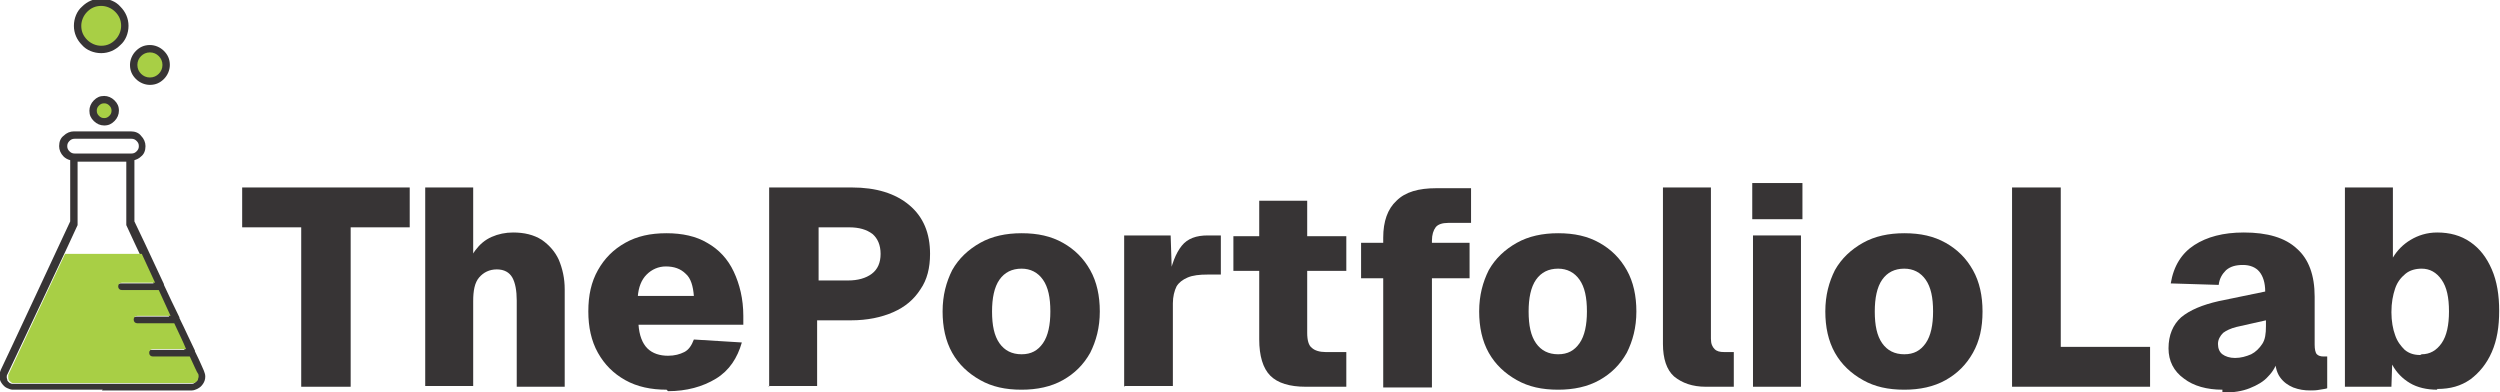
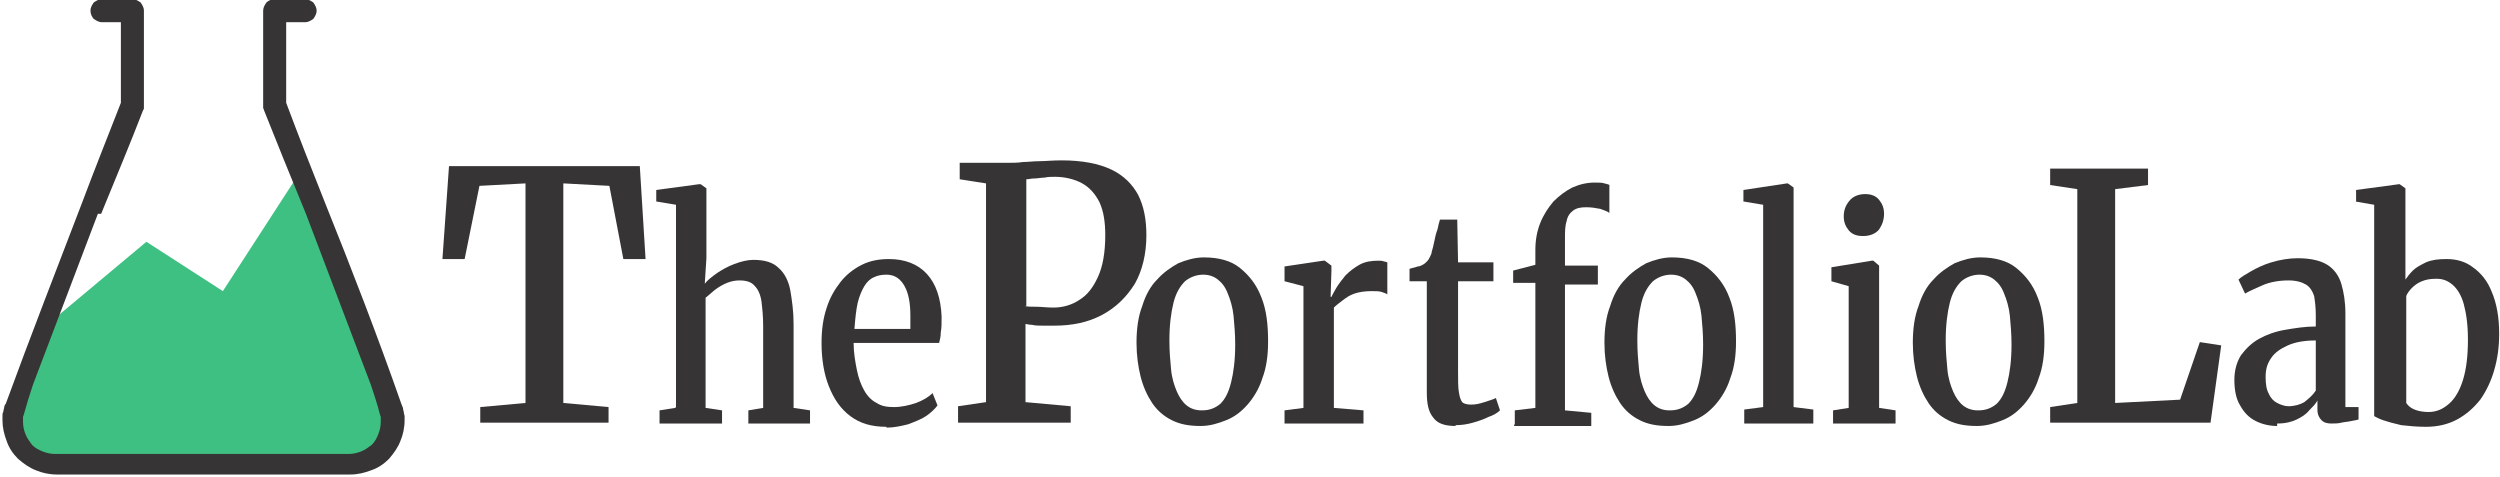
- <svg xmlns="http://www.w3.org/2000/svg" xml:space="preserve" width="33.866mm" height="5.309mm" version="1.1" shape-rendering="geometricPrecision" text-rendering="geometricPrecision" image-rendering="optimizeQuality" fill-rule="evenodd" clip-rule="evenodd" viewBox="0 0 3387 531">
+ <svg xmlns="http://www.w3.org/2000/svg" xml:space="preserve" width="30.4mm" height="5.8mm" version="1.1" shape-rendering="geometricPrecision" text-rendering="geometricPrecision" image-rendering="optimizeQuality" fill-rule="evenodd" clip-rule="evenodd" viewBox="0 0 3040 580">
  <g id="Layer_x0020_1">
-     <path fill="#373435" fill-rule="nonzero" d="M139 188l-38 0c-3,0 -5,1 -7,3 -2,2 -3,4 -3,7 0,3 1,5 3,7 2,2 4,3 7,3 25,0 51,0 77,0 3,0 5,-1 7,-3 2,-2 3,-4 3,-7 0,-3 -1,-5 -3,-7 -2,-2 -4,-3 -7,-3l-38 0zm0 340l-122 0c-2,0 -5,-1 -7,-2 -3,-1 -6,-4 -8,-7 -2,-3 -3,-6 -3,-10 0,-3 1,-5 2,-8 5,-10 87,-186 94,-201l0 -83c-4,-1 -7,-3 -9,-5 -4,-4 -6,-9 -6,-14 0,-6 2,-11 6,-14 4,-4 9,-6 14,-6l77 0c6,0 11,2 14,6 4,4 6,9 6,14 0,6 -2,11 -6,14 -3,3 -6,4 -9,5l0 83c3,6 21,44 40,85 0,0 0,1 0,1 7,15 14,30 21,44 0,0 0,0 0,1 8,16 15,32 21,44 0,0 0,0 0,1 7,14 11,24 12,26 1,3 2,5 2,8 0,4 -1,7 -3,10 -2,3 -4,5 -8,7 -2,1 -5,2 -7,2l-122 0zm-34 -309l0 84 0 0c0,1 0,1 0,2 0,1 -91,194 -95,202 -1,1 -1,3 -1,4 0,2 1,3 1,5 1,1 2,2 3,3 1,0 2,1 3,1l122 0 122 0c1,0 2,0 3,-1 1,-1 3,-2 3,-3 1,-1 1,-3 1,-5 0,-1 0,-3 -1,-4 -1,-2 -5,-10 -11,-23l-50 0c-3,0 -5,-2 -5,-5 0,-3 2,-5 5,-5l45 0c-5,-10 -10,-22 -16,-35l-50 0c-3,0 -5,-2 -5,-5 0,-3 2,-5 5,-5l45 0 -16 -35 -50 0c-3,0 -5,-2 -5,-5 0,-3 2,-5 5,-5l45 0c-20,-42 -37,-79 -37,-79 0,-1 0,-1 0,-2l0 0 0 -84c-22,0 -45,0 -67,0z" />
-     <path fill="#A8CF45" d="M86 344l106 0 18 39 -45 0c-3,0 -5,2 -5,5 0,3 2,5 5,5l50 0 16 35 -45 0c-3,0 -5,2 -5,5 0,3 2,5 5,5l50 0c6,13 12,25 16,35l-45 0c-3,0 -5,2 -5,5 0,3 2,5 5,5l50 0c6,13 10,22 11,23 1,1 1,3 1,4 0,2 -1,3 -1,5 -1,1 -2,2 -3,3 -1,0 -2,1 -3,1l-122 0 -122 0c-1,0 -2,0 -3,-1 -1,-1 -3,-2 -3,-3 -1,-1 -1,-3 -1,-5 0,-1 0,-3 1,-4 3,-6 49,-105 76,-162z" />
-     <polygon fill="#373435" fill-rule="nonzero" points="408,524 408,308 328,308 328,254 555,254 555,308 475,308 475,524 " />
-     <path id="1" fill="#373435" fill-rule="nonzero" d="M576 524l0 -270 65 0 0 114 -9 1c2,-12 6,-22 12,-30 6,-8 13,-14 22,-18 9,-4 19,-6 29,-6 15,0 28,3 39,10 10,7 18,16 23,27 5,12 8,25 8,40l0 132 -65 0 0 -117c0,-13 -2,-24 -6,-31 -4,-7 -11,-11 -21,-11 -10,0 -18,4 -24,11 -6,7 -8,18 -8,32l0 115 -65 0z" />
-     <path id="2" fill="#373435" fill-rule="nonzero" d="M903 528c-21,0 -40,-4 -56,-13 -16,-9 -28,-21 -37,-37 -9,-16 -13,-35 -13,-56 0,-22 4,-40 13,-56 9,-16 21,-28 37,-37 16,-9 34,-13 56,-13 21,0 40,4 55,13 16,9 28,22 36,39 8,17 13,37 13,60l0 12 -142 0c1,14 5,25 12,32 7,7 17,10 28,10 9,0 16,-2 22,-5 6,-3 10,-9 13,-17l65 4c-6,21 -17,38 -35,49 -18,11 -40,17 -65,17zm-39 -127l76 0c-1,-13 -4,-24 -11,-30 -7,-7 -16,-10 -27,-10 -10,0 -19,4 -26,11 -7,7 -11,17 -12,30z" />
-     <path id="3" fill="#373435" fill-rule="nonzero" d="M1042 524l0 -270 112 0c33,0 59,8 78,24 19,16 28,38 28,66 0,19 -4,35 -13,48 -9,14 -21,24 -37,31 -16,7 -35,11 -57,11l-46 0 0 89 -66 0zm66 -144l41 0c13,0 24,-3 32,-9 8,-6 12,-15 12,-27 0,-12 -4,-21 -11,-27 -8,-6 -18,-9 -32,-9l-41 0 0 72z" />
-     <path id="4" fill="#373435" fill-rule="nonzero" d="M1384 528c-22,0 -40,-4 -56,-13 -16,-9 -29,-21 -38,-37 -9,-16 -13,-35 -13,-56 0,-22 5,-40 13,-56 9,-16 22,-28 38,-37 16,-9 35,-13 56,-13 22,0 40,4 56,13 16,9 28,21 37,37 9,16 13,35 13,56 0,22 -5,40 -13,56 -9,16 -21,28 -37,37 -16,9 -35,13 -56,13zm0 -48c13,0 22,-5 29,-15 7,-10 10,-25 10,-43 0,-19 -3,-33 -10,-43 -7,-10 -17,-15 -29,-15 -13,0 -23,5 -30,15 -7,10 -10,25 -10,43 0,19 3,33 10,43 7,10 17,15 30,15z" />
-     <path id="5" fill="#373435" fill-rule="nonzero" d="M1523 524l0 -205 63 0 2 62 -5 -1c4,-22 10,-37 18,-47 8,-10 20,-14 35,-14l18 0 0 53 -18 0c-11,0 -20,1 -27,4 -7,3 -12,7 -15,12 -3,6 -5,14 -5,23l0 112 -65 0z" />
-     <path id="6" fill="#373435" fill-rule="nonzero" d="M1769 524c-22,0 -38,-5 -48,-15 -10,-10 -15,-27 -15,-49l0 -188 65 0 0 179c0,10 2,17 6,20 4,4 11,6 19,6l28 0 0 47 -55 0zm-98 -157l0 -47 153 0 0 47 -153 0z" />
-     <path id="7" fill="#373435" fill-rule="nonzero" d="M1874 524l0 -202c0,-22 6,-39 18,-50 12,-12 30,-17 54,-17l47 0 0 47 -31 0c-8,0 -14,2 -17,6 -3,4 -5,10 -5,18l0 199 -66 0zm-30 -147l0 -48 147 0 0 48 -147 0z" />
-     <path id="8" fill="#373435" fill-rule="nonzero" d="M2111 528c-22,0 -40,-4 -56,-13 -16,-9 -29,-21 -38,-37 -9,-16 -13,-35 -13,-56 0,-22 5,-40 13,-56 9,-16 22,-28 38,-37 16,-9 35,-13 56,-13 22,0 40,4 56,13 16,9 28,21 37,37 9,16 13,35 13,56 0,22 -5,40 -13,56 -9,16 -21,28 -37,37 -16,9 -35,13 -56,13zm0 -48c13,0 22,-5 29,-15 7,-10 10,-25 10,-43 0,-19 -3,-33 -10,-43 -7,-10 -17,-15 -29,-15 -13,0 -23,5 -30,15 -7,10 -10,25 -10,43 0,19 3,33 10,43 7,10 17,15 30,15z" />
-     <path id="9" fill="#373435" fill-rule="nonzero" d="M2311 524c-18,0 -32,-5 -43,-14 -10,-9 -15,-24 -15,-44l0 -212 65 0 0 205c0,7 2,11 5,14 3,3 7,4 13,4l13 0 0 47 -38 0z" />
-     <path id="10" fill="#373435" fill-rule="nonzero" d="M2375 524l0 -205 65 0 0 205 -65 0zm-1 -227l0 -49 68 0 0 49 -68 0z" />
-     <path id="11" fill="#373435" fill-rule="nonzero" d="M2580 528c-22,0 -40,-4 -56,-13 -16,-9 -29,-21 -38,-37 -9,-16 -13,-35 -13,-56 0,-22 5,-40 13,-56 9,-16 22,-28 38,-37 16,-9 35,-13 56,-13 22,0 40,4 56,13 16,9 28,21 37,37 9,16 13,35 13,56 0,22 -4,40 -13,56 -9,16 -21,28 -37,37 -16,9 -35,13 -56,13zm0 -48c13,0 22,-5 29,-15 7,-10 10,-25 10,-43 0,-19 -3,-33 -10,-43 -7,-10 -17,-15 -29,-15 -13,0 -23,5 -30,15 -7,10 -10,25 -10,43 0,19 3,33 10,43 7,10 17,15 30,15z" />
-     <polygon id="12" fill="#373435" fill-rule="nonzero" points="2726,524 2726,254 2792,254 2792,508 2755,470 2913,470 2913,524 " />
-     <path id="13" fill="#373435" fill-rule="nonzero" d="M3011 528c-21,0 -39,-5 -52,-15 -14,-10 -21,-24 -21,-41 0,-18 6,-32 17,-42 12,-10 29,-17 51,-22l63 -13c0,-12 -3,-21 -8,-27 -5,-6 -13,-9 -22,-9 -10,0 -17,2 -23,7 -5,5 -9,11 -10,20l-65 -2c4,-24 15,-41 32,-52 17,-11 39,-17 67,-17 32,0 56,7 72,22 16,14 24,36 24,65l0 65c0,6 1,11 3,13 2,2 5,3 9,3l5 0 0 43c-2,1 -5,1 -10,2 -5,1 -9,1 -13,1 -8,0 -15,-1 -23,-4 -7,-3 -13,-7 -18,-14 -5,-7 -7,-17 -7,-30l5 5c-3,9 -7,17 -14,24 -6,7 -15,12 -25,16 -10,4 -22,6 -37,6zm17 -43c8,0 15,-2 22,-5 6,-3 11,-8 15,-14 4,-6 5,-14 5,-24l0 -8 -40 9c-8,2 -14,5 -18,8 -4,4 -7,9 -7,15 0,6 2,11 6,14 4,3 10,5 17,5z" />
-     <path id="14" fill="#373435" fill-rule="nonzero" d="M3302 528c-14,0 -27,-3 -37,-9 -10,-6 -18,-14 -24,-25l-1 30 -63 0 0 -270 65 0 0 95c6,-10 14,-18 24,-24 10,-6 22,-10 36,-10 17,0 32,4 45,13 13,9 22,21 29,37 7,16 10,35 10,56 0,22 -3,40 -10,56 -7,16 -17,28 -29,37 -13,9 -27,13 -45,13zm-21 -48c11,0 20,-5 27,-15 7,-10 10,-25 10,-43 0,-19 -3,-33 -10,-43 -7,-10 -16,-15 -27,-15 -8,0 -16,2 -22,7 -6,5 -11,11 -14,20 -3,9 -5,19 -5,32 0,12 2,23 5,31 3,9 8,15 13,20 6,5 13,7 21,7z" />
-     <path fill="#A8CF45" d="M137 2c18,0 32,15 32,32 0,18 -15,32 -32,32 -18,0 -32,-15 -32,-32 0,-18 15,-32 32,-32z" />
-     <path fill="#373435" fill-rule="nonzero" d="M137 -2c10,0 20,4 26,11 7,7 11,16 11,26 0,10 -4,20 -11,26 -7,7 -16,11 -26,11 -10,0 -20,-4 -26,-11 -7,-7 -11,-16 -11,-26 0,-10 4,-20 11,-26 7,-7 16,-11 26,-11zm19 18c-5,-5 -12,-8 -19,-8 -8,0 -14,3 -19,8 -5,5 -8,12 -8,19 0,8 3,14 8,19 5,5 12,8 19,8 8,0 14,-3 19,-8 5,-5 8,-12 8,-19 0,-8 -3,-14 -8,-19z" />
-     <path fill="#A8CF45" d="M203 66c12,0 22,10 22,22 0,12 -10,22 -22,22 -12,0 -22,-10 -22,-22 0,-12 10,-22 22,-22z" />
-     <path fill="#373435" fill-rule="nonzero" d="M203 61c7,0 14,3 19,8 5,5 8,11 8,19 0,7 -3,14 -8,19 -5,5 -11,8 -19,8 -7,0 -14,-3 -19,-8 -5,-5 -8,-11 -8,-19 0,-7 3,-14 8,-19 5,-5 11,-8 19,-8zm12 15c-3,-3 -7,-5 -12,-5 -5,0 -9,2 -12,5 -3,3 -5,7 -5,12 0,5 2,9 5,12 3,3 7,5 12,5 5,0 9,-2 12,-5 3,-3 5,-7 5,-12 0,-5 -2,-9 -5,-12z" />
-     <path fill="#A8CF45" d="M141 135c8,0 15,7 15,15 0,8 -7,15 -15,15 -8,0 -15,-7 -15,-15 0,-8 7,-15 15,-15z" />
-     <path fill="#373435" fill-rule="nonzero" d="M141 130c5,0 10,2 14,6 4,4 6,8 6,14 0,5 -2,10 -6,14 -4,4 -8,6 -14,6 -5,0 -10,-2 -14,-6 -4,-4 -6,-8 -6,-14 0,-5 2,-10 6,-14 4,-4 8,-6 14,-6zm7 13c-2,-2 -4,-3 -7,-3 -3,0 -5,1 -7,3 -2,2 -3,4 -3,7 0,3 1,5 3,7 2,2 4,3 7,3 3,0 5,-1 7,-3 2,-2 3,-4 3,-7 0,-3 -1,-5 -3,-7z" />
+     <polygon fill="#373435" fill-rule="nonzero" points="639,490 639,223 583,226 565,315 538,315 546,202 778,202 785,315 758,315 741,226 685,223 685,490 740,495 740,514 584,514 584,495 " />
+     <path fill="#373435" fill-rule="nonzero" d="M822 495l0 -246 -24 -4 0 -14 52 -7 2 0 7 5 0 85 -2 31c3,-4 8,-8 15,-13 6,-4 13,-8 21,-11 8,-3 16,-5 23,-5 14,0 24,3 31,10 7,6 12,16 14,27 2,12 4,25 4,41l0 102 20 3 0 16 -75 0 0 -16 18 -3 0 -100c0,-11 -1,-21 -2,-29 -1,-8 -4,-15 -8,-19 -4,-5 -10,-7 -19,-7 -5,0 -10,1 -15,3 -5,2 -10,5 -14,8 -4,3 -8,7 -12,10l0 134 20 3 0 16 -76 0 0 -16 19 -3z" />
+     <path fill="#373435" fill-rule="nonzero" d="M1078 519c-18,0 -32,-4 -44,-13 -12,-9 -20,-21 -26,-36 -6,-15 -9,-33 -9,-53 0,-16 2,-30 6,-42 4,-13 10,-23 17,-32 7,-9 16,-16 26,-21 10,-5 21,-7 33,-7 19,0 35,6 46,18 11,12 17,29 18,52 0,8 0,14 -1,19 0,5 -1,9 -2,13l-104 0c0,12 2,23 4,33 2,10 5,18 9,25 4,7 9,12 15,15 6,4 13,5 21,5 9,0 18,-2 27,-5 8,-3 15,-7 20,-12l6 15c-3,4 -8,9 -14,13 -6,4 -14,7 -22,10 -8,2 -17,4 -26,4zm-39 -119l68 0c0,-3 0,-5 0,-8 0,-3 0,-5 0,-8 0,-15 -2,-27 -7,-36 -5,-9 -12,-14 -22,-14 -6,0 -11,1 -15,3 -5,2 -9,6 -12,11 -3,5 -6,12 -8,20 -2,9 -3,19 -4,32z" />
+     <path fill="#373435" fill-rule="nonzero" d="M1199 490l0 -267 -32 -5 0 -20 56 0c8,0 15,0 21,-1 6,0 13,-1 20,-1 7,0 16,-1 27,-1 25,0 45,4 60,11 15,7 26,18 33,31 7,14 10,30 10,49 0,23 -5,43 -14,59 -10,16 -23,29 -40,38 -17,9 -36,13 -58,13 -4,0 -9,0 -14,0 -5,0 -9,0 -13,-1 -4,0 -6,-1 -8,-1l0 95 55 5 0 20 -137 0 0 -20 34 -5zm47 -118c3,1 8,1 14,1 6,0 13,1 21,1 11,0 22,-3 31,-9 10,-6 17,-15 23,-28 6,-13 9,-30 9,-51 0,-16 -2,-29 -7,-40 -5,-10 -12,-18 -21,-23 -9,-5 -21,-8 -33,-8 -4,0 -9,0 -13,1 -4,0 -8,1 -12,1 -4,0 -7,1 -10,1l0 154z" />
+     <path fill="#373435" fill-rule="nonzero" d="M1382 417c0,-17 2,-32 7,-45 4,-13 10,-24 18,-32 8,-9 17,-15 26,-20 10,-4 20,-7 31,-7 18,0 33,4 44,13 11,9 20,20 26,36 6,15 8,33 8,53 0,17 -2,32 -7,45 -4,13 -11,24 -18,32 -8,9 -16,15 -26,19 -10,4 -20,7 -31,7 -14,0 -25,-2 -35,-7 -10,-5 -18,-12 -24,-21 -6,-9 -11,-20 -14,-32 -3,-12 -5,-26 -5,-41zm80 82c9,0 16,-3 22,-8 6,-6 10,-14 13,-26 3,-12 5,-27 5,-46 0,-13 -1,-24 -2,-35 -1,-10 -4,-20 -7,-27 -3,-8 -7,-13 -12,-17 -5,-4 -11,-6 -18,-6 -8,0 -16,3 -22,8 -6,6 -11,14 -14,26 -3,12 -5,27 -5,46 0,13 1,25 2,35 1,11 4,20 7,27 3,7 7,13 12,17 5,4 11,6 18,6z" />
+     <path fill="#373435" fill-rule="nonzero" d="M1562 515l0 -16 23 -3 0 -148 -23 -6 0 -18 47 -7 2 0 8 6 0 7 -1 31 1 0c1,-2 3,-6 6,-11 3,-5 7,-10 11,-15 5,-5 10,-9 17,-13 7,-4 15,-5 23,-5 3,0 5,0 7,1 2,0 3,1 4,1l0 39c-1,-1 -4,-2 -7,-3 -3,-1 -7,-1 -12,-1 -8,0 -15,1 -21,3 -6,2 -10,5 -14,8 -4,3 -8,6 -11,9l0 122 36 3 0 16 -97 0z" />
+     <path fill="#373435" fill-rule="nonzero" d="M1770 518c-13,0 -22,-3 -27,-10 -6,-7 -8,-17 -8,-31l0 -135 -21 0 0 -15c2,-1 4,-1 7,-2 2,-1 5,-1 7,-2 2,-1 4,-2 5,-3 1,-1 2,-2 3,-3 1,-1 2,-3 3,-5 1,-2 2,-4 2,-6 1,-3 2,-7 3,-12 1,-5 2,-10 4,-15 1,-5 2,-9 3,-12l21 0 1 52 43 0 0 23 -43 0 0 110c0,11 0,19 1,25 1,6 2,9 4,12 2,2 6,3 11,3 5,0 10,-1 16,-3 6,-2 10,-3 14,-5l5 15c-3,3 -8,6 -14,8 -6,3 -12,5 -19,7 -7,2 -14,3 -21,3z" />
+     <path fill="#373435" fill-rule="nonzero" d="M1842 515l0 -16 25 -3 0 -152 -27 0 0 -15 27 -7 0 -18c0,-12 2,-23 6,-33 4,-10 10,-19 16,-26 7,-7 15,-13 23,-17 9,-4 18,-6 27,-6 5,0 9,0 12,1 3,1 5,1 6,2l0 34c-2,-2 -6,-3 -11,-5 -5,-1 -11,-2 -17,-2 -7,0 -12,1 -16,4 -4,3 -7,7 -8,13 -2,6 -2,13 -2,21l0 33 40 0 0 23 -40 0 0 153 32 3 0 16 -94 0z" />
+     <path fill="#373435" fill-rule="nonzero" d="M1951 417c0,-17 2,-32 7,-45 4,-13 10,-24 18,-32 8,-9 17,-15 26,-20 10,-4 20,-7 31,-7 18,0 33,4 44,13 11,9 20,20 26,36 6,15 8,33 8,53 0,17 -2,32 -7,45 -4,13 -11,24 -18,32 -8,9 -16,15 -26,19 -10,4 -20,7 -31,7 -14,0 -25,-2 -35,-7 -10,-5 -18,-12 -24,-21 -6,-9 -11,-20 -14,-32 -3,-12 -5,-26 -5,-41zm80 82c9,0 16,-3 22,-8 6,-6 10,-14 13,-26 3,-12 5,-27 5,-46 0,-13 -1,-24 -2,-35 -1,-10 -4,-20 -7,-27 -3,-8 -7,-13 -12,-17 -5,-4 -11,-6 -18,-6 -8,0 -16,3 -22,8 -6,6 -11,14 -14,26 -3,12 -5,27 -5,46 0,13 1,25 2,35 1,11 4,20 7,27 3,7 7,13 12,17 5,4 11,6 18,6z" />
+     <polygon fill="#373435" fill-rule="nonzero" points="2144,495 2144,249 2120,245 2120,231 2173,223 2174,223 2181,228 2181,495 2205,498 2205,515 2121,515 2121,498 " />
+     <path fill="#373435" fill-rule="nonzero" d="M2229 515l0 -16 19 -3 0 -148 -21 -6 0 -17 49 -8 2 0 7 6 0 173 20 3 0 16 -77 0zm36 -228c-7,0 -13,-2 -17,-7 -4,-5 -6,-10 -6,-17 0,-7 2,-13 7,-19 4,-5 11,-8 19,-8l0 0c7,0 13,2 17,7 4,5 6,10 6,17 0,7 -2,13 -6,19 -4,5 -11,8 -19,8l0 0z" />
+     <path fill="#373435" fill-rule="nonzero" d="M2326 417c0,-17 2,-32 7,-45 4,-13 10,-24 18,-32 8,-9 17,-15 26,-20 10,-4 20,-7 31,-7 18,0 33,4 44,13 11,9 20,20 26,36 6,15 8,33 8,53 0,17 -2,32 -7,45 -4,13 -11,24 -18,32 -8,9 -16,15 -26,19 -10,4 -20,7 -31,7 -14,0 -25,-2 -35,-7 -10,-5 -18,-12 -24,-21 -6,-9 -11,-20 -14,-32 -3,-12 -5,-26 -5,-41zm80 82c9,0 16,-3 22,-8 6,-6 10,-14 13,-26 3,-12 5,-27 5,-46 0,-13 -1,-24 -2,-35 -1,-10 -4,-20 -7,-27 -3,-8 -7,-13 -12,-17 -5,-4 -11,-6 -18,-6 -8,0 -16,3 -22,8 -6,6 -11,14 -14,26 -3,12 -5,27 -5,46 0,13 1,25 2,35 1,11 4,20 7,27 3,7 7,13 12,17 5,4 11,6 18,6z" />
+     <polygon fill="#373435" fill-rule="nonzero" points="2493,514 2493,495 2526,490 2526,230 2493,225 2493,205 2612,205 2612,225 2572,230 2572,490 2651,486 2675,416 2701,420 2688,514 " />
+     <path fill="#373435" fill-rule="nonzero" d="M2769 518c-9,0 -18,-2 -26,-6 -8,-4 -14,-10 -19,-19 -5,-8 -7,-19 -7,-31 0,-12 3,-22 8,-30 6,-8 13,-15 22,-20 9,-5 20,-9 32,-11 12,-2 24,-4 37,-4l0 -14c0,-9 -1,-17 -2,-23 -2,-6 -5,-11 -10,-14 -5,-3 -12,-5 -21,-5 -12,0 -23,2 -32,6 -9,4 -16,7 -21,10l-8 -17c3,-3 8,-6 15,-10 7,-4 15,-8 25,-11 10,-3 21,-5 32,-5 16,0 28,3 36,8 8,5 14,13 17,23 3,10 5,22 5,36l0 114 16 0 0 15c-2,1 -5,1 -9,2 -4,1 -8,1 -12,2 -4,1 -8,1 -12,1 -5,0 -9,-1 -12,-4 -3,-3 -5,-7 -5,-13l0 -11c-2,4 -6,8 -10,12 -4,5 -9,8 -15,11 -6,3 -14,5 -24,5zm13 -24c8,0 15,-2 20,-5 5,-4 10,-8 14,-14l0 -61c-14,0 -25,2 -34,6 -9,4 -16,9 -20,15 -5,7 -7,14 -7,23 0,9 1,16 4,21 2,5 6,9 10,11 4,2 9,4 14,4z" />
+     <path fill="#373435" fill-rule="nonzero" d="M2865 245l0 -14 52 -7 1 0 7 5 0 111c2,-3 5,-7 9,-11 4,-4 10,-7 16,-10 7,-3 15,-4 25,-4 12,0 23,3 32,10 10,7 18,17 23,30 6,14 9,31 9,51 0,16 -2,30 -6,44 -4,14 -10,26 -17,36 -8,10 -17,18 -28,24 -11,6 -24,9 -38,9 -11,0 -21,-1 -30,-2 -9,-2 -16,-4 -22,-6 -6,-2 -9,-4 -11,-5l0 -257 -23 -4zm97 94c-7,0 -12,1 -17,3 -5,2 -9,5 -12,8 -3,3 -6,7 -7,10l0 130c2,3 5,6 10,8 5,2 11,3 17,3 9,0 17,-3 25,-10 7,-6 13,-16 17,-29 4,-13 6,-29 6,-49 0,-18 -2,-32 -5,-43 -3,-11 -8,-19 -14,-24 -6,-5 -12,-7 -19,-7z" />
+     <path fill="#3FC083" d="M363 212l-92 142 -93 -60 -122 102 -36 100c-1,2 -1,4 -2,6 0,2 -1,4 -1,7 0,11 4,35 11,42 7,7 18,12 29,12l365 0c11,0 20,-5 27,-13l10 -4c7,-7 17,-21 17,-32 0,-2 0,-5 -1,-7 0,-2 -1,-4 -2,-6l-111 -289z" />
+     <path fill="#373435" fill-rule="nonzero" d="M119 260l-79 208c-4,12 -8,25 -11,36l-1 3c0,1 0,2 0,3l0 3c0,5 1,10 3,15 2,5 5,9 8,13 4,4 8,6 13,8 5,2 10,3 15,3l357 0c5,0 10,-1 15,-3 5,-2 9,-5 13,-8l0 0c4,-4 6,-8 8,-13 2,-5 3,-10 3,-15l0 -3c0,-1 0,-2 0,-3l-1 -3c-3,-12 -7,-24 -11,-36l-79 -208c-18,-44 -36,-88 -51,-126 0,-1 -1,-2 -1,-3 0,-1 0,-2 0,-3l0 -115c0,-4 2,-7 4,-10 2,-2 6,-4 10,-4l37 0c4,0 7,2 10,4 2,3 4,6 4,10 0,4 -2,7 -4,10 -3,2 -6,4 -10,4l-23 0 0 98c15,40 31,81 47,121 33,82 65,165 93,245 1,2 1,3 2,5 0,2 1,4 1,5 0,2 1,4 1,5 0,2 0,4 0,5 0,9 -2,18 -5,25 -3,8 -8,15 -14,22l0 0c-6,6 -13,11 -22,14 -8,3 -16,5 -25,5l-357 0c-9,0 -18,-2 -25,-5 -8,-3 -15,-8 -22,-14 -6,-6 -11,-13 -14,-22 -3,-8 -5,-16 -5,-25 0,-2 0,-4 0,-5 0,-2 0,-4 1,-5 0,-2 1,-4 1,-5 0,-2 1,-4 2,-5l0 0c30,-82 62,-164 93,-245 15,-40 31,-80 47,-121l0 -98 -23 0c-4,0 -7,-2 -10,-4 -2,-2 -4,-6 -4,-10 0,-4 2,-7 4,-10 3,-2 6,-4 10,-4l37 0c4,0 7,2 10,4 2,3 4,6 4,10l0 115c0,1 0,2 0,3 0,1 0,2 -1,3 -15,39 -33,82 -51,126z" />
  </g>
</svg>
